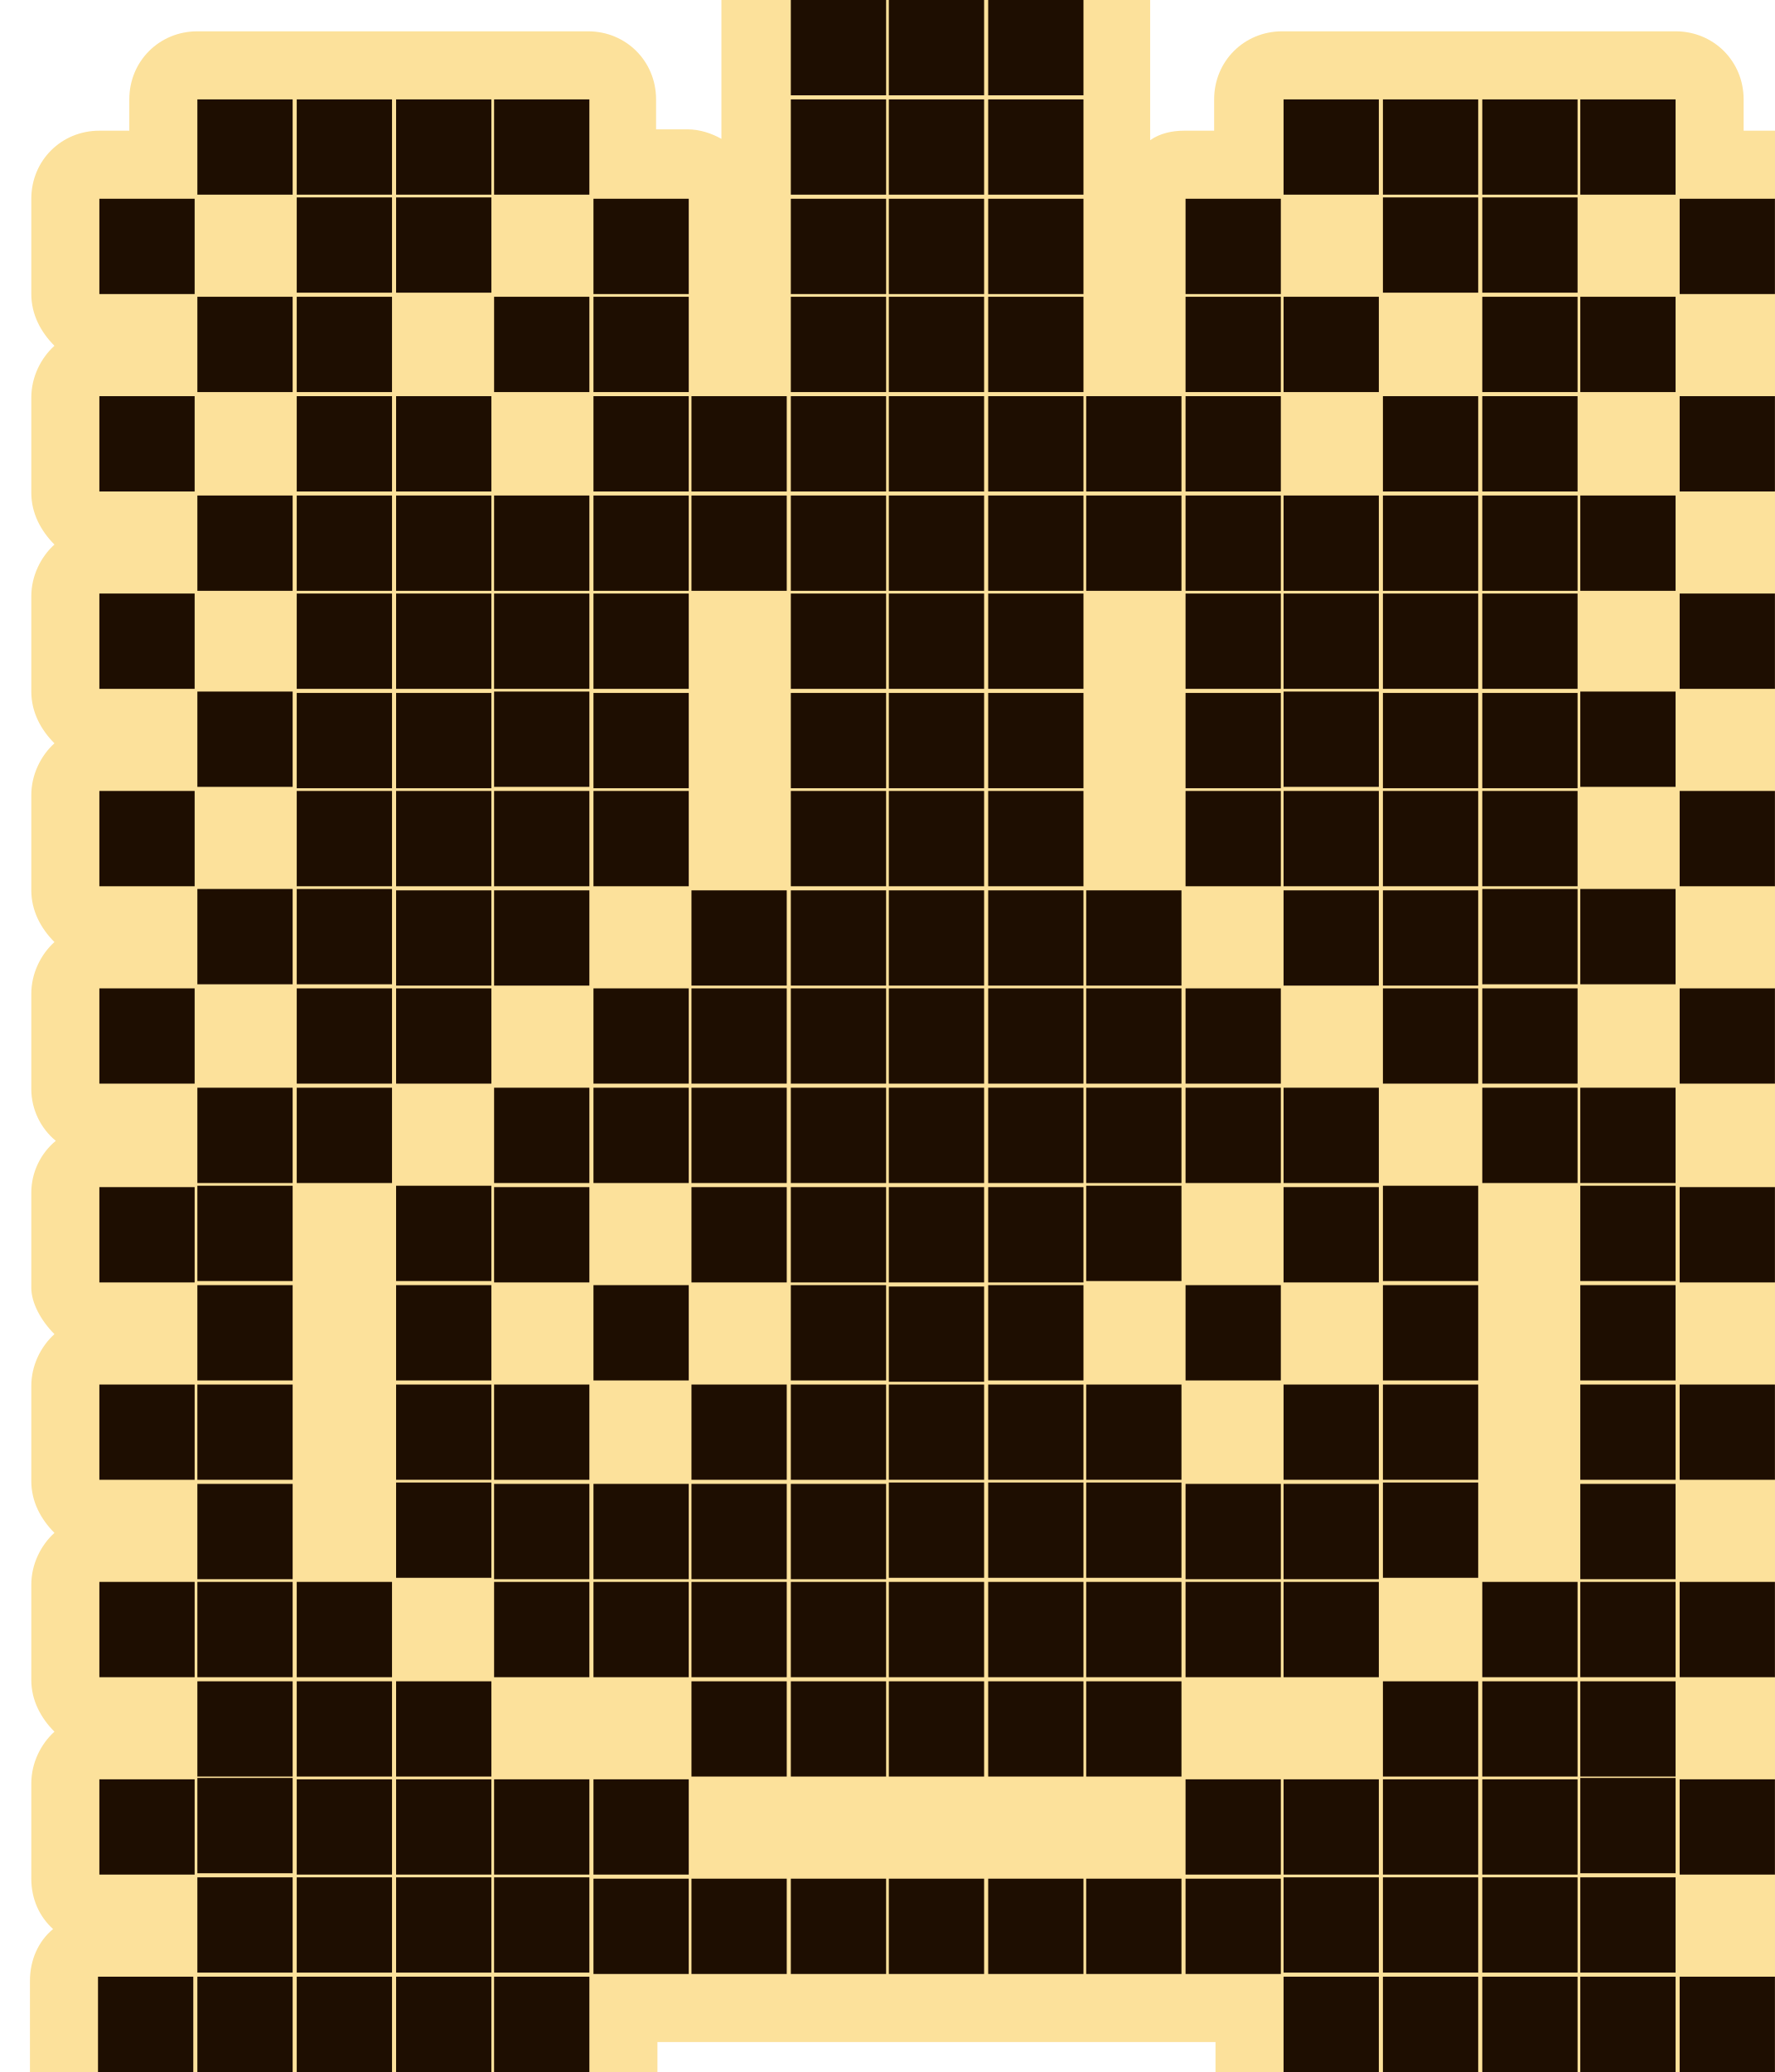
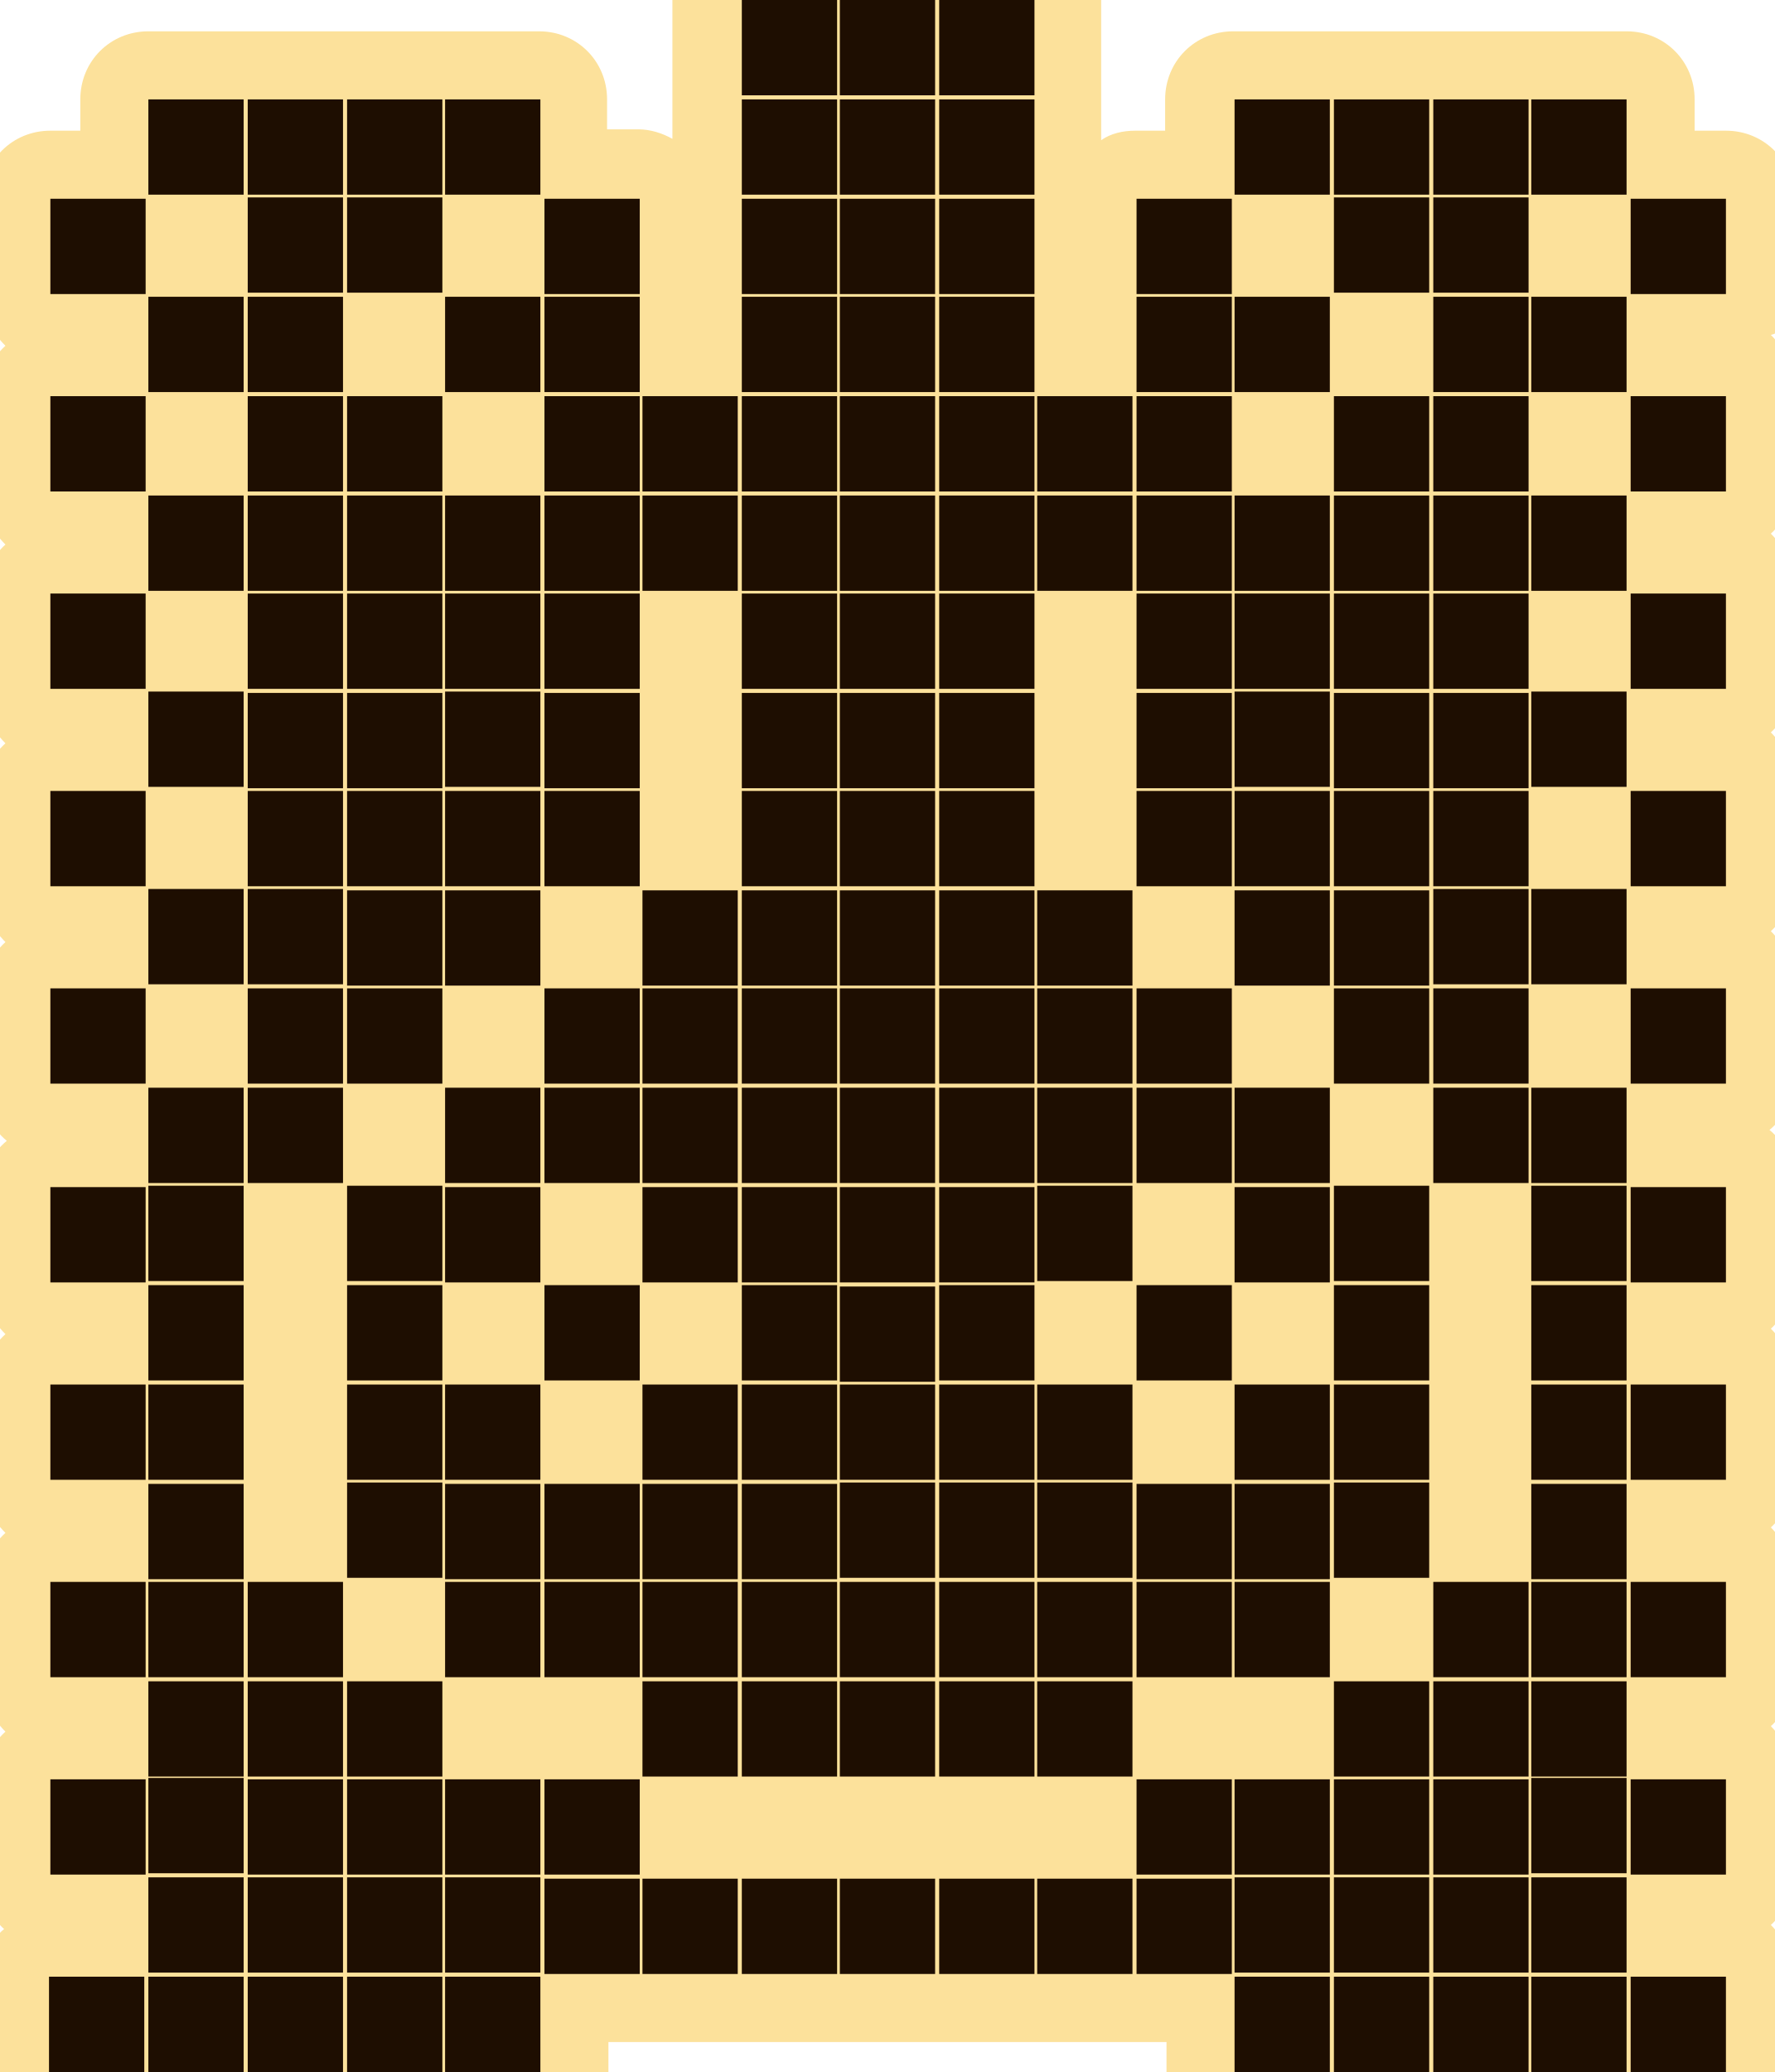
- <svg xmlns="http://www.w3.org/2000/svg" version="1.1" x="0px" y="0px" viewBox="0 0 130.4 152.2" style="enable-background:new 0 0 130.4 152.2;" xml:space="preserve">
+ <svg xmlns="http://www.w3.org/2000/svg" version="1.1" id="Слой_1" x="0px" y="0px" viewBox="0 0 130.4 152.2" style="enable-background:new 0 0 130.4 152.2;" xml:space="preserve">
  <style type="text/css">
	.st0{fill:#FCE19B;}
	.st1{fill:#1E0E01;}
</style>
-   <g id="Слой_2">
-     <path class="st0" d="M135.4,21.6v-7c0-2.8-2.2-5-5-5h-2.3V7.3c0-2.8-2.2-5-5-5h-7c-0.1,0-0.1,0-0.2,0h-7c0,0-0.1,0-0.2,0   c0,0-0.1,0-0.2,0h-7c0,0-0.1,0-0.1,0c-0.1,0-0.1,0-0.2,0h-7c-2.8,0-5,2.2-5,5v2.3h-2.2c-0.9,0-1.8,0.2-2.5,0.7v-3   c0-0.1,0-0.1,0-0.1c0,0,0-0.1,0-0.1V0c0-2.8-2.2-5-5-5h-7c0,0-0.1,0-0.1,0c-0.1,0-0.1,0-0.2,0h-7c-0.1,0-0.1,0-0.2,0h-7   c-2.8,0-5,2.2-5,5v7c0,0.1,0,0.1,0,0.1c0,0,0,0.1,0,0.1v3c-0.7-0.4-1.6-0.7-2.5-0.7h-2.3V7.3c0-2.8-2.2-5-5-5h-7   c-0.1,0-0.1,0-0.2,0h-7c-0.1,0-0.1,0-0.1,0c-0.1,0-0.1,0-0.2,0h-7c-0.1,0-0.1,0-0.1,0c0,0-0.1,0-0.1,0h-7c-2.8,0-5,2.2-5,5v2.3H7.3   c-2.8,0-5,2.2-5,5v7c0,1.5,0.7,2.8,1.7,3.8c-1,0.9-1.7,2.3-1.7,3.8v7c0,1.5,0.7,2.8,1.7,3.8c-1,0.9-1.7,2.3-1.7,3.8v7   c0,1.5,0.7,2.8,1.7,3.8c-1,0.9-1.7,2.3-1.7,3.8v7c0,1.5,0.7,2.8,1.7,3.8c-1,0.9-1.7,2.3-1.7,3.8v7c0,1.5,0.7,2.9,1.8,3.8   c-1.1,0.9-1.8,2.3-1.8,3.8v7C2.3,95.7,3,97,4,98c-1,0.9-1.7,2.3-1.7,3.8v7c0,1.5,0.7,2.8,1.7,3.8c-1,0.9-1.7,2.3-1.7,3.8v7   c0,1.5,0.7,2.8,1.7,3.8c-1,0.9-1.7,2.3-1.7,3.8v7c0,1.5,0.6,2.8,1.6,3.7c-1.1,0.9-1.7,2.3-1.7,3.8v7c0,2.8,2.2,5,5,5h7   c0.1,0,0.2,0,0.3,0h7c0.1,0,0.2,0,0.3,0h7c0.1,0,0.2,0,0.3,0h7c0.1,0,0.1,0,0.2,0h7c2.8,0,5-2.2,5-5V150h2.3c0.1,0,0.1,0,0.2,0h7   c0.1,0,0.2,0,0.3,0h7c0.1,0,0.1,0,0.2,0h7c0.1,0,0.2,0,0.3,0h7c0.1,0,0.1,0,0.2,0h7c0.1,0,0.2,0,0.3,0h2.2v2.2c0,2.8,2.2,5,5,5h7   c0.1,0,0.2,0,0.3,0h7c0.1,0,0.2,0,0.3,0h7c0.1,0,0.1,0,0.2,0h7c0.1,0,0.2,0,0.3,0h7c2.8,0,5-2.2,5-5v-7c0-1.5-0.7-2.8-1.7-3.8   c1-0.9,1.7-2.3,1.7-3.8v-7c0-1.5-0.7-2.8-1.7-3.8c1-0.9,1.7-2.3,1.7-3.8v-7c0-1.5-0.7-2.8-1.7-3.8c1-0.9,1.7-2.3,1.7-3.8v-7   c0-1.5-0.7-2.8-1.7-3.8c1-0.9,1.7-2.3,1.7-3.8v-7c0-1.5-0.7-2.9-1.8-3.8c1.1-0.9,1.8-2.3,1.8-3.8v-7c0-1.5-0.7-2.8-1.7-3.8   c1-0.9,1.7-2.3,1.7-3.8v-7c0-1.5-0.7-2.8-1.7-3.8c1-0.9,1.7-2.3,1.7-3.8v-7c0-1.5-0.7-2.8-1.7-3.8c1-0.9,1.7-2.3,1.7-3.8v-7   c0-1.5-0.7-2.8-1.7-3.8C134.7,24.4,135.4,23.1,135.4,21.6z" />
+   <g id="Слой_2_00000031192509278324637430000009875942312529969312_">
+     <path class="st0" d="M131.8,21.6v-7c0-2.8-2.2-5-5-5h-2.3V7.3c0-2.8-2.2-5-5-5h-7c-0.1,0-0.1,0-0.2,0h-7c0,0-0.1,0-0.2,0   c0,0-0.1,0-0.2,0h-7h-0.1c-0.1,0-0.1,0-0.2,0h-7c-2.8,0-5,2.2-5,5v2.3h-2.2c-0.9,0-1.8,0.2-2.5,0.7v-3c0-0.1,0-0.1,0-0.1V7.1V0   c0-2.8-2.2-5-5-5h-7h-0.1c-0.1,0-0.1,0-0.2,0h-7c-0.1,0-0.1,0-0.2,0h-7c-2.8,0-5,2.2-5,5v7c0,0.1,0,0.1,0,0.1v0.1v3   c-0.7-0.4-1.6-0.7-2.5-0.7h-2.3V7.3c0-2.8-2.2-5-5-5h-7c-0.1,0-0.1,0-0.2,0h-7c-0.1,0-0.1,0-0.1,0c-0.1,0-0.1,0-0.2,0h-7   c-0.1,0-0.1,0-0.1,0h-0.1h-7c-2.8,0-5,2.2-5,5v2.3H3.7c-2.8,0-5,2.2-5,5v7c0,1.5,0.7,2.8,1.7,3.8c-1,0.9-1.7,2.3-1.7,3.8v7   c0,1.5,0.7,2.8,1.7,3.8c-1,0.9-1.7,2.3-1.7,3.8v7c0,1.5,0.7,2.8,1.7,3.8c-1,0.9-1.7,2.3-1.7,3.8v7c0,1.5,0.7,2.8,1.7,3.8   c-1,0.9-1.7,2.3-1.7,3.8v7c0,1.5,0.7,2.9,1.8,3.8c-1.1,0.9-1.8,2.3-1.8,3.8v7c0,1.1,0.7,2.4,1.7,3.4c-1,0.9-1.7,2.3-1.7,3.8v7   c0,1.5,0.7,2.8,1.7,3.8c-1,0.9-1.7,2.3-1.7,3.8v7c0,1.5,0.7,2.8,1.7,3.8c-1,0.9-1.7,2.3-1.7,3.8v7c0,1.5,0.6,2.8,1.6,3.7   c-1.1,0.9-1.7,2.3-1.7,3.8v7c0,2.8,2.2,5,5,5h7c0.1,0,0.2,0,0.3,0h7c0.1,0,0.2,0,0.3,0h7c0.1,0,0.2,0,0.3,0h7c0.1,0,0.1,0,0.2,0h7   c2.8,0,5-2.2,5-5V150H47c0.1,0,0.1,0,0.2,0h7c0.1,0,0.2,0,0.3,0h7c0.1,0,0.1,0,0.2,0h7c0.1,0,0.2,0,0.3,0h7c0.1,0,0.1,0,0.2,0h7   c0.1,0,0.2,0,0.3,0h2.2v2.2c0,2.8,2.2,5,5,5h7c0.1,0,0.2,0,0.3,0h7c0.1,0,0.2,0,0.3,0h7c0.1,0,0.1,0,0.2,0h7c0.1,0,0.2,0,0.3,0h7   c2.8,0,5-2.2,5-5v-7c0-1.5-0.7-2.8-1.7-3.8c1-0.9,1.7-2.3,1.7-3.8v-7c0-1.5-0.7-2.8-1.7-3.8c1-0.9,1.7-2.3,1.7-3.8v-7   c0-1.5-0.7-2.8-1.7-3.8c1-0.9,1.7-2.3,1.7-3.8v-7c0-1.5-0.7-2.8-1.7-3.8c1-0.9,1.7-2.3,1.7-3.8v-7c0-1.5-0.7-2.9-1.8-3.8   c1.1-0.9,1.8-2.3,1.8-3.8v-7c0-1.5-0.7-2.8-1.7-3.8c1-0.9,1.7-2.3,1.7-3.8v-7c0-1.5-0.7-2.8-1.7-3.8c1-0.9,1.7-2.3,1.7-3.8v-7   c0-1.5-0.7-2.8-1.7-3.8c1-0.9,1.7-2.3,1.7-3.8v-7c0-1.5-0.7-2.8-1.7-3.8C131.1,24.4,131.8,23.1,131.8,21.6z" />
  </g>
-   <g id="Слой_1">
-     <path class="st1" d="M14.5,7.3h7v7h-7V7.3z M21.8,7.3h7v7h-7V7.3z M29.1,7.3h7v7h-7C29.1,14.3,29.1,7.3,29.1,7.3z M36.3,7.3h7v7h-7   V7.3z M7.3,14.6h7v7h-7V14.6z M7.3,29.1h7v7h-7V29.1z M7.3,43.6h7v7h-7V43.6z M7.3,58.1h7v7h-7V58.1z M7.3,72.6h7v7h-7V72.6z    M14.5,21.8h7v7h-7V21.8z M14.5,36.4h7v7h-7V36.4z M14.5,65.3h7v7h-7V65.3z M14.5,50.8h7v7h-7V50.8z M14.5,79.9h7v7h-7V79.9z    M21.8,14.5h7v7h-7V14.5z M21.8,29.1h7v7h-7V29.1z M21.8,21.8h7v7h-7V21.8z M21.8,36.4h7v7h-7V36.4z M21.8,50.9h7v7h-7V50.9z    M21.8,43.6h7v7h-7V43.6z M21.8,58.1h7v7h-7V58.1z M21.8,72.6h7v7h-7V72.6z M21.8,65.3h7v7h-7V65.3z M21.8,79.9h7v7h-7V79.9z    M29.1,29.1h7v7h-7C29.1,36.1,29.1,29.1,29.1,29.1z M29.1,14.5h7v7h-7C29.1,21.5,29.1,14.5,29.1,14.5z M29.1,36.4h7v7h-7   C29.1,43.4,29.1,36.4,29.1,36.4z M29.1,50.9h7v7h-7C29.1,57.9,29.1,50.9,29.1,50.9z M29.1,43.6h7v7h-7   C29.1,50.6,29.1,43.6,29.1,43.6z M29.1,65.4h7v7h-7C29.1,72.4,29.1,65.4,29.1,65.4z M29.1,58.1h7v7h-7   C29.1,65.1,29.1,58.1,29.1,58.1z M29.1,72.6h7v7h-7C29.1,79.6,29.1,72.6,29.1,72.6z M36.3,21.8h7v7h-7V21.8z M36.3,36.4h7v7h-7   V36.4z M36.3,43.6h7v7h-7V43.6z M36.3,58.1h7v7h-7V58.1z M36.3,50.8h7v7h-7V50.8z M36.3,65.4h7v7h-7V65.4z M36.3,79.9h7v7h-7V79.9z    M43.6,14.6h7v7h-7V14.6z M43.6,21.8h7v7h-7V21.8z M43.6,29.1h7v7h-7V29.1z M43.6,36.4h7v7h-7V36.4z M43.6,43.6h7v7h-7V43.6z    M43.6,50.9h7v7h-7V50.9z M43.6,58.1h7v7h-7V58.1z M43.6,72.6h7v7h-7V72.6z M43.6,79.9h7v7h-7V79.9z M50.8,36.4h7v7h-7V36.4z    M50.8,29.1h7v7h-7V29.1z M50.8,65.4h7v7h-7V65.4z M50.8,72.6h7v7h-7V72.6z M7.3,87.2h7v7h-7V87.2z M7.3,101.7h7v7h-7V101.7z    M7.3,116.2h7v7h-7V116.2z M7.3,130.7h7v7h-7V130.7z M14.5,94.4h7v7h-7V94.4z M14.5,87.1h7v7h-7V87.1z M14.5,109h7v7h-7V109z    M14.5,101.7h7v7h-7V101.7z M14.5,123.5h7v7h-7V123.5z M14.5,116.2h7v7h-7V116.2z M21.8,130.7h7v7h-7V130.7z M21.8,123.5h7v7h-7   V123.5z M29.1,94.4h7v7h-7C29.1,101.4,29.1,94.4,29.1,94.4z M29.1,87.1h7v7h-7C29.1,94.1,29.1,87.1,29.1,87.1z M29.1,101.7h7v7h-7   C29.1,108.7,29.1,101.7,29.1,101.7z M29.1,123.5h7v7h-7C29.1,130.5,29.1,123.5,29.1,123.5z M21.8,116.2h7v7h-7V116.2z M29.1,108.9   h7v7h-7C29.1,115.9,29.1,108.9,29.1,108.9z M36.3,87.2h7v7h-7V87.2z M36.3,101.7h7v7h-7V101.7z M36.3,109h7v7h-7V109z M36.3,116.2   h7v7h-7V116.2z M43.6,94.4h7v7h-7V94.4z M43.6,109h7v7h-7V109z M43.6,116.2h7v7h-7V116.2z M43.6,130.7h7v7h-7V130.7z M43.6,138h7v7   h-7V138z M50.8,79.9h7v7h-7V79.9z M50.8,87.2h7v7h-7V87.2z M50.8,101.7h7v7h-7V101.7z M50.8,109h7v7h-7V109z M50.8,116.2h7v7h-7   V116.2z M58.1,0h7v7h-7V0z M58.1,7.3h7v7h-7V7.3z M72.6,0h7v7h-7V0z M72.6,7.3h7v7h-7V7.3z M94.3,7.3h7v7h-7V7.3z M101.6,7.3h7v7   h-7V7.3z M108.9,7.3h7v7h-7V7.3z M116.1,7.3h7v7h-7V7.3z M58.1,14.6h7v7h-7V14.6z M58.1,21.8h7v7h-7V21.8z M58.1,29.1h7v7h-7V29.1z    M58.1,36.4h7v7h-7V36.4z M58.1,43.6h7v7h-7V43.6z M58.1,50.9h7v7h-7V50.9z M58.1,58.1h7v7h-7V58.1z M58.1,65.4h7v7h-7V65.4z    M58.1,79.9h7v7h-7V79.9z M58.1,87.2h7v7h-7V87.2z M58.1,72.6h7v7h-7V72.6z M72.6,14.6h7v7h-7V14.6z M72.6,21.8h7v7h-7V21.8z    M72.6,29.1h7v7h-7V29.1z M72.6,36.4h7v7h-7V36.4z M72.6,43.6h7v7h-7V43.6z M72.6,50.9h7v7h-7V50.9z M72.6,58.1h7v7h-7V58.1z    M72.6,65.4h7v7h-7V65.4z M72.6,79.9h7v7h-7V79.9z M72.6,72.6h7v7h-7V72.6z M79.8,36.4h7v7h-7V36.4z M79.8,29.1h7v7h-7V29.1z    M79.8,65.4h7v7h-7V65.4z M79.8,72.6h7v7h-7V72.6z M87.1,14.6h7v7h-7V14.6z M87.1,21.8h7v7h-7V21.8z M87.1,29.1h7v7h-7V29.1z    M87.1,36.4h7v7h-7V36.4z M87.1,43.6h7v7h-7V43.6z M87.1,50.9h7v7h-7V50.9z M87.1,58.1h7v7h-7V58.1z M87.1,72.6h7v7h-7V72.6z    M87.1,79.9h7v7h-7V79.9z M94.3,21.8h7v7h-7V21.8z M94.3,36.4h7v7h-7V36.4z M94.3,43.6h7v7h-7V43.6z M94.3,58.1h7v7h-7V58.1z    M94.3,50.8h7v7h-7V50.8z M94.3,65.4h7v7h-7V65.4z M94.3,79.9h7v7h-7V79.9z M101.6,29.1h7v7h-7V29.1z M101.6,14.5h7v7h-7V14.5z    M101.6,36.4h7v7h-7V36.4z M101.6,50.9h7v7h-7V50.9z M101.6,43.6h7v7h-7V43.6z M101.6,65.4h7v7h-7V65.4z M101.6,58.1h7v7h-7V58.1z    M101.6,72.6h7v7h-7V72.6z M108.9,14.5h7v7h-7V14.5z M108.9,29.1h7v7h-7V29.1z M108.9,21.8h7v7h-7V21.8z M108.9,36.4h7v7h-7V36.4z    M108.9,50.9h7v7h-7V50.9z M108.9,43.6h7v7h-7V43.6z M108.9,58.1h7v7h-7V58.1z M108.9,72.6h7v7h-7V72.6z M108.9,65.3h7v7h-7V65.3z    M108.9,79.9h7v7h-7V79.9z M116.1,21.8h7v7h-7V21.8z M116.1,36.4h7v7h-7V36.4z M116.1,65.3h7v7h-7V65.3z M116.1,50.8h7v7h-7V50.8z    M116.1,79.9h7v7h-7V79.9z M123.4,14.6h7v7h-7C123.4,21.6,123.4,14.6,123.4,14.6z M123.4,29.1h7v7h-7   C123.4,36.1,123.4,29.1,123.4,29.1z M123.4,43.6h7v7h-7C123.4,50.6,123.4,43.6,123.4,43.6z M123.4,58.1h7v7h-7   C123.4,65.1,123.4,58.1,123.4,58.1z M123.4,72.6h7v7h-7C123.4,79.6,123.4,72.6,123.4,72.6z M58.1,101.7h7v7h-7V101.7z M58.1,109h7   v7h-7V109z M58.1,94.4h7v7h-7V94.4z M58.1,116.2h7v7h-7V116.2z M72.6,87.2h7v7h-7V87.2z M72.6,101.7h7v7h-7V101.7z M72.6,94.4h7v7   h-7V94.4z M72.6,116.2h7v7h-7V116.2z M72.6,108.9h7v7h-7V108.9z M65.3,0h7v7h-7V0z M65.3,7.3h7v7h-7V7.3z M65.3,14.6h7v7h-7V14.6z    M65.3,21.8h7v7h-7V21.8z M65.3,29.1h7v7h-7V29.1z M65.3,36.4h7v7h-7V36.4z M65.3,43.6h7v7h-7V43.6z M65.3,50.9h7v7h-7V50.9z    M65.3,58.1h7v7h-7V58.1z M65.3,65.4h7v7h-7V65.4z M65.3,79.9h7v7h-7V79.9z M65.3,72.6h7v7h-7V72.6z M65.3,87.2h7v7h-7V87.2z    M65.3,94.5h7v7h-7V94.5z M65.3,101.7h7v7h-7V101.7z M65.3,116.2h7v7h-7V116.2z M65.3,108.9h7v7h-7V108.9z M79.8,87.1h7v7h-7V87.1z    M79.8,79.9h7v7h-7V79.9z M79.8,101.7h7v7h-7V101.7z M79.8,116.2h7v7h-7V116.2z M50.8,123.5h7v7h-7V123.5z M58.1,123.5h7v7h-7   V123.5z M72.6,123.5h7v7h-7V123.5z M65.3,123.5h7v7h-7V123.5z M79.8,123.5h7v7h-7V123.5z M79.8,108.9h7v7h-7V108.9z M50.8,138h7v7   h-7V138z M58.1,138h7v7h-7V138z M72.6,138h7v7h-7V138z M65.3,138h7v7h-7V138z M79.8,138h7v7h-7V138z M87.1,94.4h7v7h-7V94.4z    M87.1,109h7v7h-7V109z M87.1,116.2h7v7h-7V116.2z M87.1,130.7h7v7h-7V130.7z M87.1,138h7v7h-7V138z M94.3,87.2h7v7h-7V87.2z    M94.3,101.7h7v7h-7V101.7z M94.3,109h7v7h-7V109z M94.3,116.2h7v7h-7V116.2z M101.6,94.4h7v7h-7V94.4z M101.6,87.1h7v7h-7V87.1z    M101.6,101.7h7v7h-7V101.7z M108.9,116.2h7v7h-7V116.2z M101.6,108.9h7v7h-7V108.9z M108.9,130.7h7v7h-7V130.7z M108.9,123.5h7v7   h-7V123.5z M116.1,94.4h7v7h-7V94.4z M116.1,87.1h7v7h-7V87.1z M116.1,109h7v7h-7V109z M116.1,101.7h7v7h-7V101.7z M116.1,123.5h7   v7h-7V123.5z M116.1,116.2h7v7h-7V116.2z M123.4,87.2h7v7h-7C123.4,94.2,123.4,87.2,123.4,87.2z M123.4,101.7h7v7h-7   C123.4,108.7,123.4,101.7,123.4,101.7z M123.4,116.2h7v7h-7C123.4,123.2,123.4,116.2,123.4,116.2z M123.4,130.7h7v7h-7   C123.4,137.7,123.4,130.7,123.4,130.7z M14.5,137.9h7v7h-7V137.9z M14.5,130.6h7v7h-7V130.6z M21.8,145.2h7v7h-7V145.2z    M14.5,145.2h7v7h-7V145.2z M7.2,145.2h7v7h-7V145.2z M21.8,137.9h7v7h-7V137.9z M29.1,145.2h7v7h-7   C29.1,152.2,29.1,145.2,29.1,145.2z M29.1,137.9h7v7h-7C29.1,144.9,29.1,137.9,29.1,137.9z M29.1,130.7h7v7h-7   C29.1,137.7,29.1,130.7,29.1,130.7z M36.3,145.2h7v7h-7V145.2z M36.3,137.9h7v7h-7V137.9z M36.3,130.7h7v7h-7V130.7z M94.3,145.2h7   v7h-7V145.2z M94.3,137.9h7v7h-7V137.9z M94.3,130.7h7v7h-7V130.7z M101.6,145.2h7v7h-7V145.2z M101.6,137.9h7v7h-7V137.9z    M101.6,130.7h7v7h-7V130.7z M101.6,123.5h7v7h-7V123.5z M108.9,145.2h7v7h-7V145.2z M123.4,145.2h7v7h-7   C123.4,152.2,123.4,145.2,123.4,145.2z M116.1,145.2h7v7h-7V145.2z M108.9,137.9h7v7h-7V137.9z M116.1,137.9h7v7h-7V137.9z    M116.1,130.6h7v7h-7V130.6z" />
+   <g id="Слой_1_00000083809645585491440230000009592555234410639759_">
+     <path class="st1" d="M10.9,7.3h7v7h-7V7.3z M18.2,7.3h7v7h-7V7.3z M25.5,7.3h7v7h-7C25.5,14.3,25.5,7.3,25.5,7.3z M32.7,7.3h7v7h-7   V7.3z M3.7,14.6h7v7h-7V14.6z M3.7,29.1h7v7h-7V29.1z M3.7,43.6h7v7h-7V43.6z M3.7,58.1h7v7h-7V58.1z M3.7,72.6h7v7h-7V72.6z    M10.9,21.8h7v7h-7V21.8z M10.9,36.4h7v7h-7V36.4z M10.9,65.3h7v7h-7V65.3z M10.9,50.8h7v7h-7V50.8z M10.9,79.9h7v7h-7V79.9z    M18.2,14.5h7v7h-7V14.5z M18.2,29.1h7v7h-7V29.1z M18.2,21.8h7v7h-7V21.8z M18.2,36.4h7v7h-7V36.4z M18.2,50.9h7v7h-7V50.9z    M18.2,43.6h7v7h-7V43.6z M18.2,58.1h7v7h-7V58.1z M18.2,72.6h7v7h-7V72.6z M18.2,65.3h7v7h-7V65.3z M18.2,79.9h7v7h-7V79.9z    M25.5,29.1h7v7h-7C25.5,36.1,25.5,29.1,25.5,29.1z M25.5,14.5h7v7h-7C25.5,21.5,25.5,14.5,25.5,14.5z M25.5,36.4h7v7h-7   C25.5,43.4,25.5,36.4,25.5,36.4z M25.5,50.9h7v7h-7C25.5,57.9,25.5,50.9,25.5,50.9z M25.5,43.6h7v7h-7   C25.5,50.6,25.5,43.6,25.5,43.6z M25.5,65.4h7v7h-7C25.5,72.4,25.5,65.4,25.5,65.4z M25.5,58.1h7v7h-7   C25.5,65.1,25.5,58.1,25.5,58.1z M25.5,72.6h7v7h-7C25.5,79.6,25.5,72.6,25.5,72.6z M32.7,21.8h7v7h-7V21.8z M32.7,36.4h7v7h-7   V36.4z M32.7,43.6h7v7h-7V43.6z M32.7,58.1h7v7h-7V58.1z M32.7,50.8h7v7h-7V50.8z M32.7,65.4h7v7h-7V65.4z M32.7,79.9h7v7h-7V79.9z    M40,14.6h7v7h-7V14.6z M40,21.8h7v7h-7V21.8z M40,29.1h7v7h-7V29.1z M40,36.4h7v7h-7V36.4z M40,43.6h7v7h-7V43.6z M40,50.9h7v7h-7   V50.9z M40,58.1h7v7h-7V58.1z M40,72.6h7v7h-7V72.6z M40,79.9h7v7h-7V79.9z M47.2,36.4h7v7h-7V36.4z M47.2,29.1h7v7h-7V29.1z    M47.2,65.4h7v7h-7V65.4z M47.2,72.6h7v7h-7V72.6z M3.7,87.2h7v7h-7V87.2z M3.7,101.7h7v7h-7V101.7z M3.7,116.2h7v7h-7V116.2z    M3.7,130.7h7v7h-7V130.7z M10.9,94.4h7v7h-7V94.4z M10.9,87.1h7v7h-7V87.1z M10.9,109h7v7h-7V109z M10.9,101.7h7v7h-7V101.7z    M10.9,123.5h7v7h-7V123.5z M10.9,116.2h7v7h-7V116.2z M18.2,130.7h7v7h-7V130.7z M18.2,123.5h7v7h-7V123.5z M25.5,94.4h7v7h-7   C25.5,101.4,25.5,94.4,25.5,94.4z M25.5,87.1h7v7h-7C25.5,94.1,25.5,87.1,25.5,87.1z M25.5,101.7h7v7h-7   C25.5,108.7,25.5,101.7,25.5,101.7z M25.5,123.5h7v7h-7C25.5,130.5,25.5,123.5,25.5,123.5z M18.2,116.2h7v7h-7V116.2z M25.5,108.9   h7v7h-7C25.5,115.9,25.5,108.9,25.5,108.9z M32.7,87.2h7v7h-7V87.2z M32.7,101.7h7v7h-7V101.7z M32.7,109h7v7h-7V109z M32.7,116.2   h7v7h-7V116.2z M40,94.4h7v7h-7V94.4z M40,109h7v7h-7V109z M40,116.2h7v7h-7V116.2z M40,130.7h7v7h-7V130.7z M40,138h7v7h-7V138z    M47.2,79.9h7v7h-7V79.9z M47.2,87.2h7v7h-7V87.2z M47.2,101.7h7v7h-7V101.7z M47.2,109h7v7h-7V109z M47.2,116.2h7v7h-7V116.2z    M54.5,0h7v7h-7V0z M54.5,7.3h7v7h-7V7.3z M69,0h7v7h-7V0z M69,7.3h7v7h-7V7.3z M90.7,7.3h7v7h-7V7.3z M98,7.3h7v7h-7V7.3z    M105.3,7.3h7v7h-7V7.3z M112.5,7.3h7v7h-7V7.3z M54.5,14.6h7v7h-7V14.6z M54.5,21.8h7v7h-7V21.8z M54.5,29.1h7v7h-7V29.1z    M54.5,36.4h7v7h-7V36.4z M54.5,43.6h7v7h-7V43.6z M54.5,50.9h7v7h-7V50.9z M54.5,58.1h7v7h-7V58.1z M54.5,65.4h7v7h-7V65.4z    M54.5,79.9h7v7h-7V79.9z M54.5,87.2h7v7h-7V87.2z M54.5,72.6h7v7h-7V72.6z M69,14.6h7v7h-7V14.6z M69,21.8h7v7h-7V21.8z M69,29.1   h7v7h-7V29.1z M69,36.4h7v7h-7V36.4z M69,43.6h7v7h-7V43.6z M69,50.9h7v7h-7V50.9z M69,58.1h7v7h-7V58.1z M69,65.4h7v7h-7V65.4z    M69,79.9h7v7h-7V79.9z M69,72.6h7v7h-7V72.6z M76.2,36.4h7v7h-7V36.4z M76.2,29.1h7v7h-7V29.1z M76.2,65.4h7v7h-7V65.4z    M76.2,72.6h7v7h-7V72.6z M83.5,14.6h7v7h-7V14.6z M83.5,21.8h7v7h-7V21.8z M83.5,29.1h7v7h-7V29.1z M83.5,36.4h7v7h-7V36.4z    M83.5,43.6h7v7h-7V43.6z M83.5,50.9h7v7h-7V50.9z M83.5,58.1h7v7h-7V58.1z M83.5,72.6h7v7h-7V72.6z M83.5,79.9h7v7h-7V79.9z    M90.7,21.8h7v7h-7V21.8z M90.7,36.4h7v7h-7V36.4z M90.7,43.6h7v7h-7V43.6z M90.7,58.1h7v7h-7V58.1z M90.7,50.8h7v7h-7V50.8z    M90.7,65.4h7v7h-7V65.4z M90.7,79.9h7v7h-7V79.9z M98,29.1h7v7h-7V29.1z M98,14.5h7v7h-7V14.5z M98,36.4h7v7h-7V36.4z M98,50.9h7   v7h-7V50.9z M98,43.6h7v7h-7V43.6z M98,65.4h7v7h-7V65.4z M98,58.1h7v7h-7V58.1z M98,72.6h7v7h-7V72.6z M105.3,14.5h7v7h-7V14.5z    M105.3,29.1h7v7h-7V29.1z M105.3,21.8h7v7h-7V21.8z M105.3,36.4h7v7h-7V36.4z M105.3,50.9h7v7h-7V50.9z M105.3,43.6h7v7h-7V43.6z    M105.3,58.1h7v7h-7V58.1z M105.3,72.6h7v7h-7V72.6z M105.3,65.3h7v7h-7V65.3z M105.3,79.9h7v7h-7V79.9z M112.5,21.8h7v7h-7V21.8z    M112.5,36.4h7v7h-7V36.4z M112.5,65.3h7v7h-7V65.3z M112.5,50.8h7v7h-7V50.8z M112.5,79.9h7v7h-7V79.9z M119.8,14.6h7v7h-7   C119.8,21.6,119.8,14.6,119.8,14.6z M119.8,29.1h7v7h-7C119.8,36.1,119.8,29.1,119.8,29.1z M119.8,43.6h7v7h-7   C119.8,50.6,119.8,43.6,119.8,43.6z M119.8,58.1h7v7h-7C119.8,65.1,119.8,58.1,119.8,58.1z M119.8,72.6h7v7h-7   C119.8,79.6,119.8,72.6,119.8,72.6z M54.5,101.7h7v7h-7V101.7z M54.5,109h7v7h-7V109z M54.5,94.4h7v7h-7V94.4z M54.5,116.2h7v7h-7   V116.2z M69,87.2h7v7h-7V87.2z M69,101.7h7v7h-7V101.7z M69,94.4h7v7h-7V94.4z M69,116.2h7v7h-7V116.2z M69,108.9h7v7h-7V108.9z    M61.7,0h7v7h-7V0z M61.7,7.3h7v7h-7V7.3z M61.7,14.6h7v7h-7V14.6z M61.7,21.8h7v7h-7V21.8z M61.7,29.1h7v7h-7V29.1z M61.7,36.4h7   v7h-7V36.4z M61.7,43.6h7v7h-7V43.6z M61.7,50.9h7v7h-7V50.9z M61.7,58.1h7v7h-7V58.1z M61.7,65.4h7v7h-7V65.4z M61.7,79.9h7v7h-7   V79.9z M61.7,72.6h7v7h-7V72.6z M61.7,87.2h7v7h-7V87.2z M61.7,94.5h7v7h-7V94.5z M61.7,101.7h7v7h-7V101.7z M61.7,116.2h7v7h-7   V116.2z M61.7,108.9h7v7h-7V108.9z M76.2,87.1h7v7h-7V87.1z M76.2,79.9h7v7h-7V79.9z M76.2,101.7h7v7h-7V101.7z M76.2,116.2h7v7h-7   V116.2z M47.2,123.5h7v7h-7V123.5z M54.5,123.5h7v7h-7V123.5z M69,123.5h7v7h-7V123.5z M61.7,123.5h7v7h-7V123.5z M76.2,123.5h7v7   h-7V123.5z M76.2,108.9h7v7h-7V108.9z M47.2,138h7v7h-7V138z M54.5,138h7v7h-7V138z M69,138h7v7h-7V138z M61.7,138h7v7h-7V138z    M76.2,138h7v7h-7V138z M83.5,94.4h7v7h-7V94.4z M83.5,109h7v7h-7V109z M83.5,116.2h7v7h-7V116.2z M83.5,130.7h7v7h-7V130.7z    M83.5,138h7v7h-7V138z M90.7,87.2h7v7h-7V87.2z M90.7,101.7h7v7h-7V101.7z M90.7,109h7v7h-7V109z M90.7,116.2h7v7h-7V116.2z    M98,94.4h7v7h-7V94.4z M98,87.1h7v7h-7V87.1z M98,101.7h7v7h-7V101.7z M105.3,116.2h7v7h-7V116.2z M98,108.9h7v7h-7V108.9z    M105.3,130.7h7v7h-7V130.7z M105.3,123.5h7v7h-7V123.5z M112.5,94.4h7v7h-7V94.4z M112.5,87.1h7v7h-7V87.1z M112.5,109h7v7h-7V109   z M112.5,101.7h7v7h-7V101.7z M112.5,123.5h7v7h-7V123.5z M112.5,116.2h7v7h-7V116.2z M119.8,87.2h7v7h-7   C119.8,94.2,119.8,87.2,119.8,87.2z M119.8,101.7h7v7h-7C119.8,108.7,119.8,101.7,119.8,101.7z M119.8,116.2h7v7h-7   C119.8,123.2,119.8,116.2,119.8,116.2z M119.8,130.7h7v7h-7C119.8,137.7,119.8,130.7,119.8,130.7z M10.9,137.9h7v7h-7V137.9z    M10.9,130.6h7v7h-7V130.6z M18.2,145.2h7v7h-7V145.2z M10.9,145.2h7v7h-7V145.2z M3.6,145.2h7v7h-7V145.2z M18.2,137.9h7v7h-7   V137.9z M25.5,145.2h7v7h-7C25.5,152.2,25.5,145.2,25.5,145.2z M25.5,137.9h7v7h-7C25.5,144.9,25.5,137.9,25.5,137.9z M25.5,130.7   h7v7h-7C25.5,137.7,25.5,130.7,25.5,130.7z M32.7,145.2h7v7h-7V145.2z M32.7,137.9h7v7h-7V137.9z M32.7,130.7h7v7h-7V130.7z    M90.7,145.2h7v7h-7V145.2z M90.7,137.9h7v7h-7V137.9z M90.7,130.7h7v7h-7V130.7z M98,145.2h7v7h-7V145.2z M98,137.9h7v7h-7V137.9z    M98,130.7h7v7h-7V130.7z M98,123.5h7v7h-7V123.5z M105.3,145.2h7v7h-7V145.2z M119.8,145.2h7v7h-7   C119.8,152.2,119.8,145.2,119.8,145.2z M112.5,145.2h7v7h-7V145.2z M105.3,137.9h7v7h-7V137.9z M112.5,137.9h7v7h-7V137.9z    M112.5,130.6h7v7h-7V130.6z" />
  </g>
</svg>
